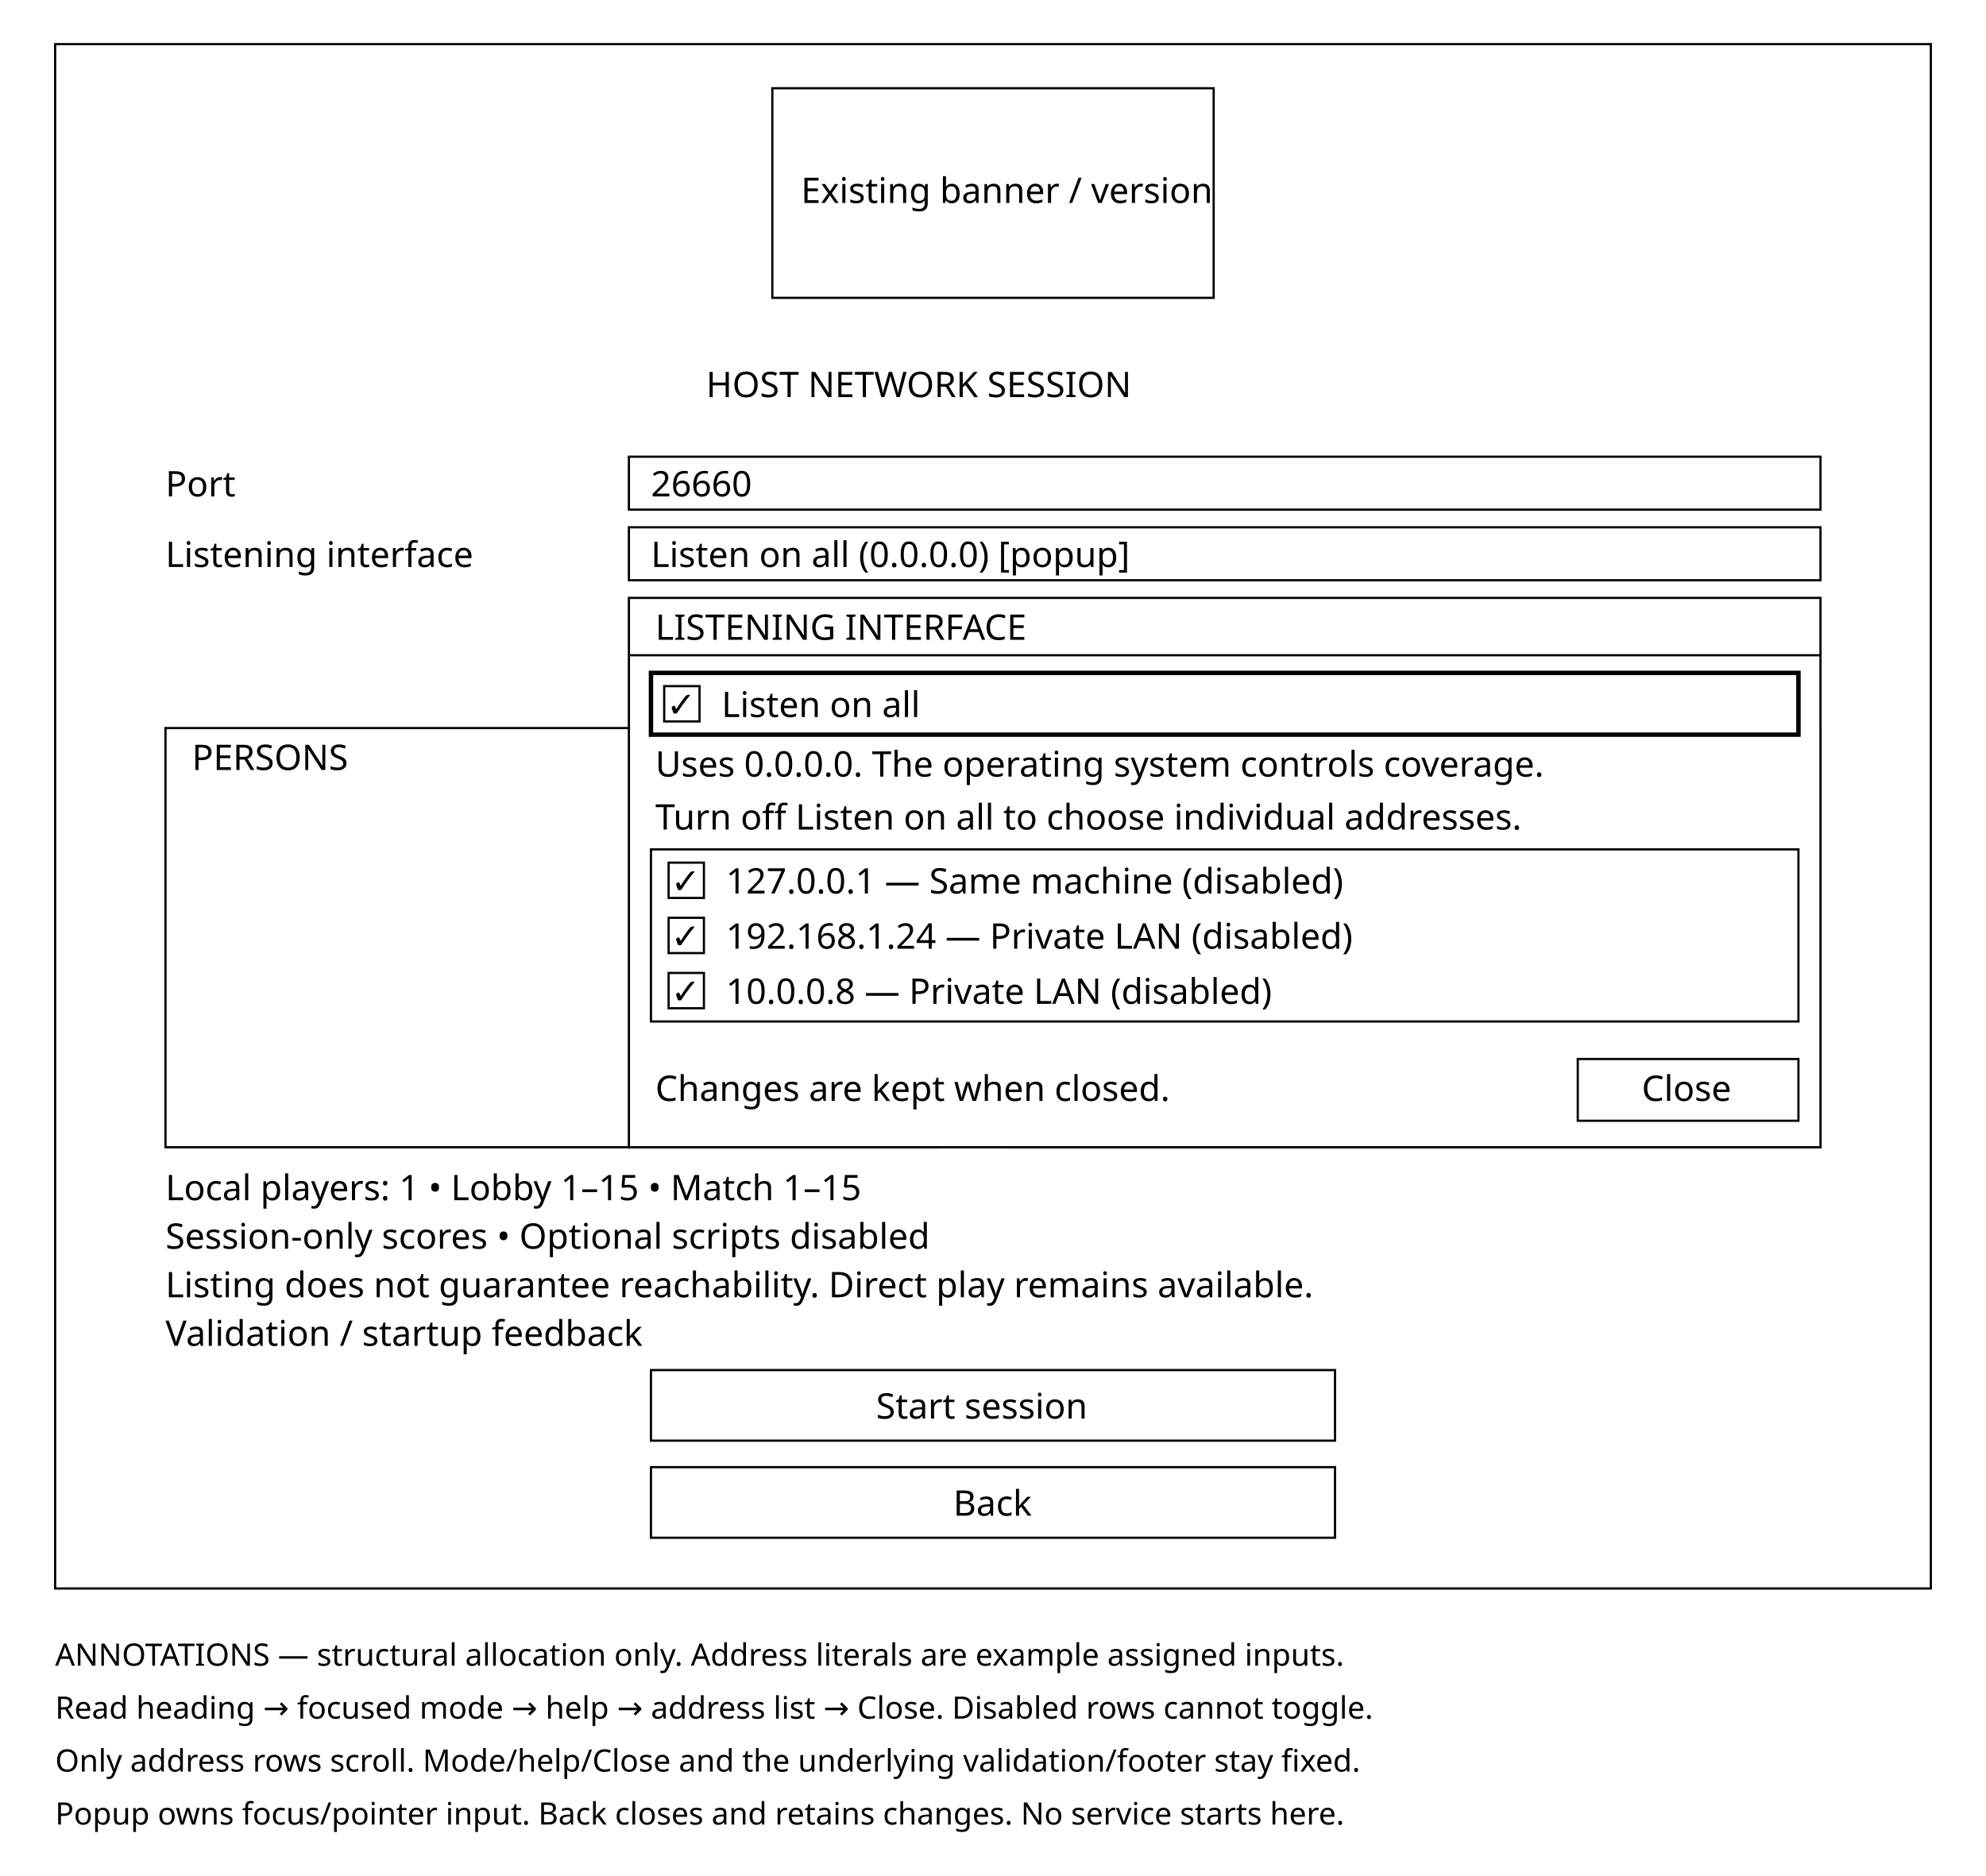
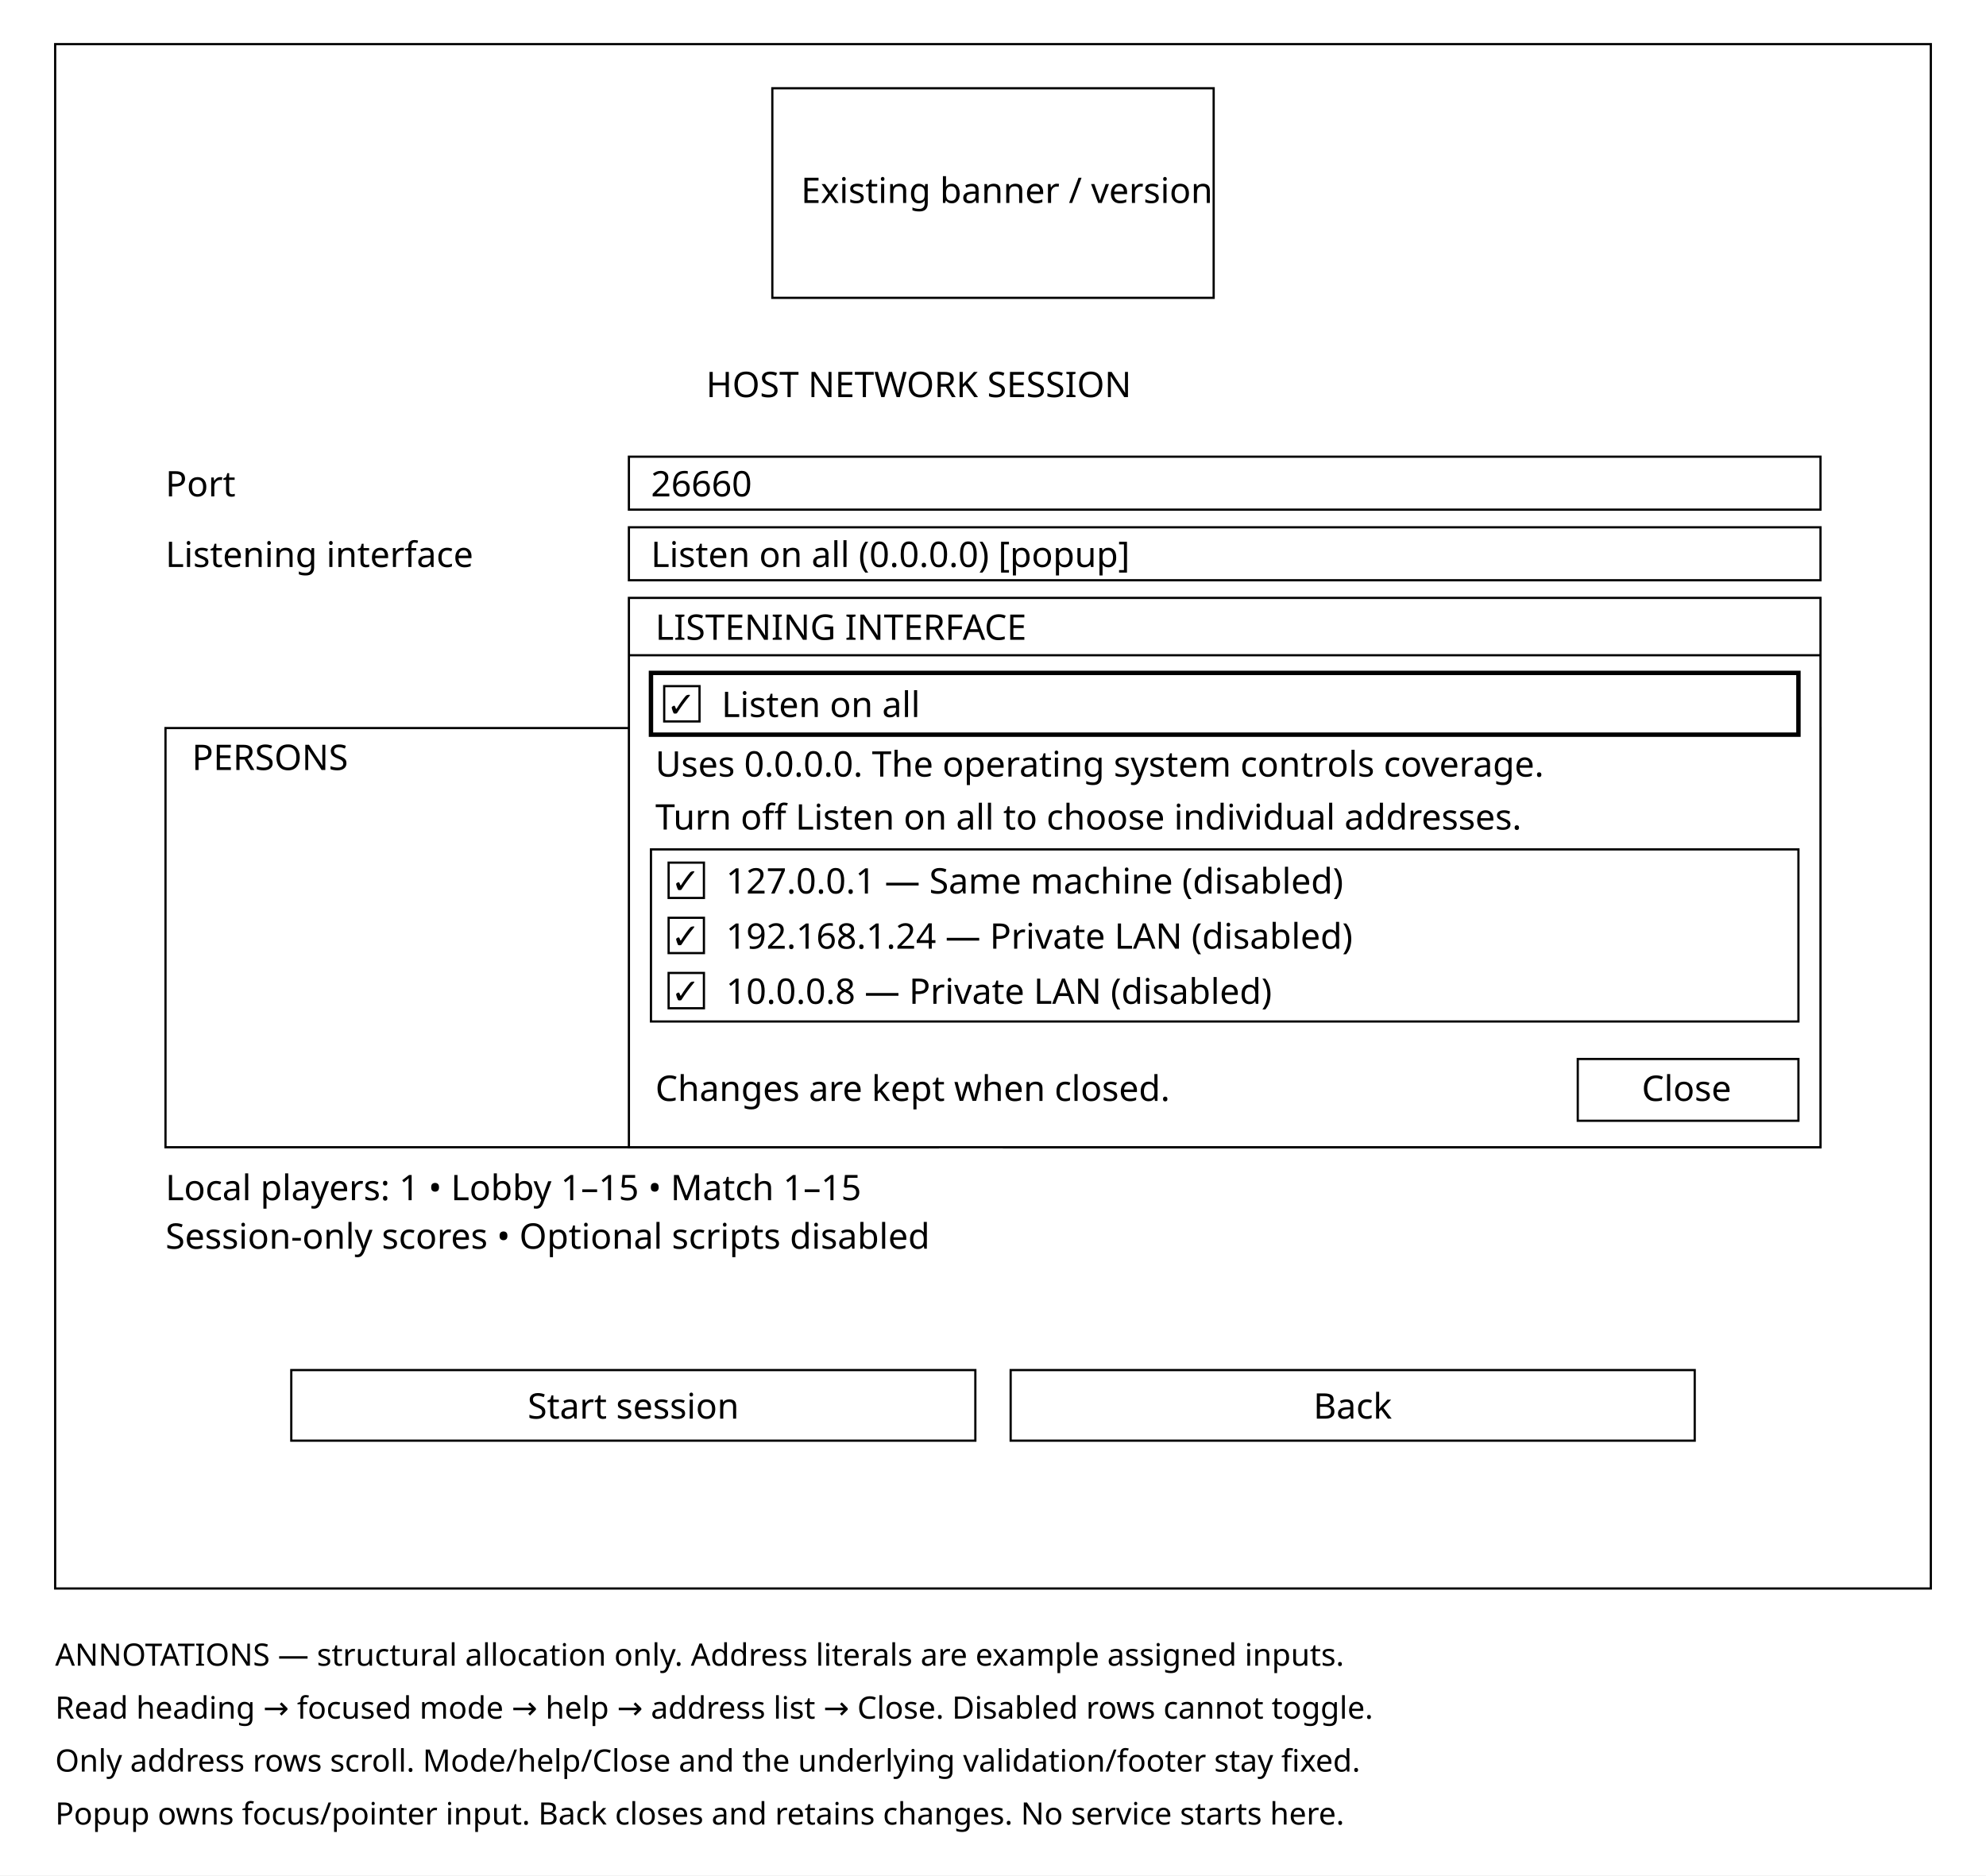
<svg xmlns="http://www.w3.org/2000/svg" width="900" height="850" viewBox="0 0 900 850">
  <rect width="900" height="850" fill="white" />
  <g fill="none" stroke="black">
    <rect x="25" y="20" width="850" height="700" />
    <rect x="350" y="40" width="200" height="95" />
    <rect x="285" y="207" width="540" height="24" />
    <rect x="285" y="239" width="540" height="24" />
    <rect x="75" y="330" width="350" height="190" />
    <rect x="455" y="330" width="370" height="190" />
-     <rect x="295" y="621" width="310" height="32" />
-     <rect x="295" y="665" width="310" height="32" />
+     <rect x="132" y="621" width="310" height="32" />
+     <rect x="458" y="621" width="310" height="32" />
  </g>
  <g fill="black" font-family="sans-serif" font-size="16">
    <text x="363" y="92">Existing banner / version</text>
    <text x="320" y="180">HOST NETWORK SESSION</text>
    <text x="75" y="225">Port</text>
    <text x="295" y="225">26660</text>
    <text x="75" y="257">Listening interface</text>
    <text x="295" y="257">Listen on all (0.0.0.0) [popup]</text>
    <text x="87" y="349">PERSONS</text>
    <text x="75" y="544">Local players: 1 • Lobby 1–15 • Match 1–15</text>
    <text x="75" y="566">Session-only scores • Optional scripts disabled</text>
-     <text x="75" y="588">Listing does not guarantee reachability. Direct play remains available.</text>
-     <text x="75" y="610">Validation / startup feedback</text>
-     <text x="397" y="643">Start session</text>
-     <text x="432" y="687">Back</text>
+     <text x="287" y="643" text-anchor="middle">Start session</text>
+     <text x="613" y="643" text-anchor="middle">Back</text>
  </g>
  <rect x="285" y="271" width="540" height="249" fill="white" stroke="black" />
  <g fill="none" stroke="black">
    <path d="M285 297H825" />
    <rect x="295" y="305" width="520" height="28" stroke-width="2" />
    <rect x="301" y="311" width="16" height="16" />
    <rect x="295" y="385" width="520" height="78" />
    <rect x="303" y="391" width="16" height="16" />
    <rect x="303" y="416" width="16" height="16" />
    <rect x="303" y="441" width="16" height="16" />
    <rect x="715" y="480" width="100" height="28" />
  </g>
  <g fill="black" font-family="sans-serif" font-size="16">
    <text x="297" y="290">LISTENING INTERFACE</text>
    <text x="302" y="325">✓</text>
    <text x="327" y="325">Listen on all</text>
    <text x="297" y="352">Uses 0.0.0.0. The operating system controls coverage.</text>
    <text x="297" y="376">Turn off Listen on all to choose individual addresses.</text>
    <text x="304" y="405">✓</text>
    <text x="329" y="405">127.0.0.1 — Same machine (disabled)</text>
    <text x="304" y="430">✓</text>
    <text x="329" y="430">192.168.1.24 — Private LAN (disabled)</text>
    <text x="304" y="455">✓</text>
    <text x="329" y="455">10.0.0.8 — Private LAN (disabled)</text>
    <text x="297" y="499">Changes are kept when closed.</text>
    <text x="744" y="499">Close</text>
  </g>
  <g fill="black" font-family="sans-serif" font-size="14">
    <text x="25" y="755">ANNOTATIONS — structural allocation only. Address literals are example assigned inputs.</text>
    <text x="25" y="779">Read heading → focused mode → help → address list → Close. Disabled rows cannot toggle.</text>
    <text x="25" y="803">Only address rows scroll. Mode/help/Close and the underlying validation/footer stay fixed.</text>
    <text x="25" y="827">Popup owns focus/pointer input. Back closes and retains changes. No service starts here.</text>
  </g>
</svg>
